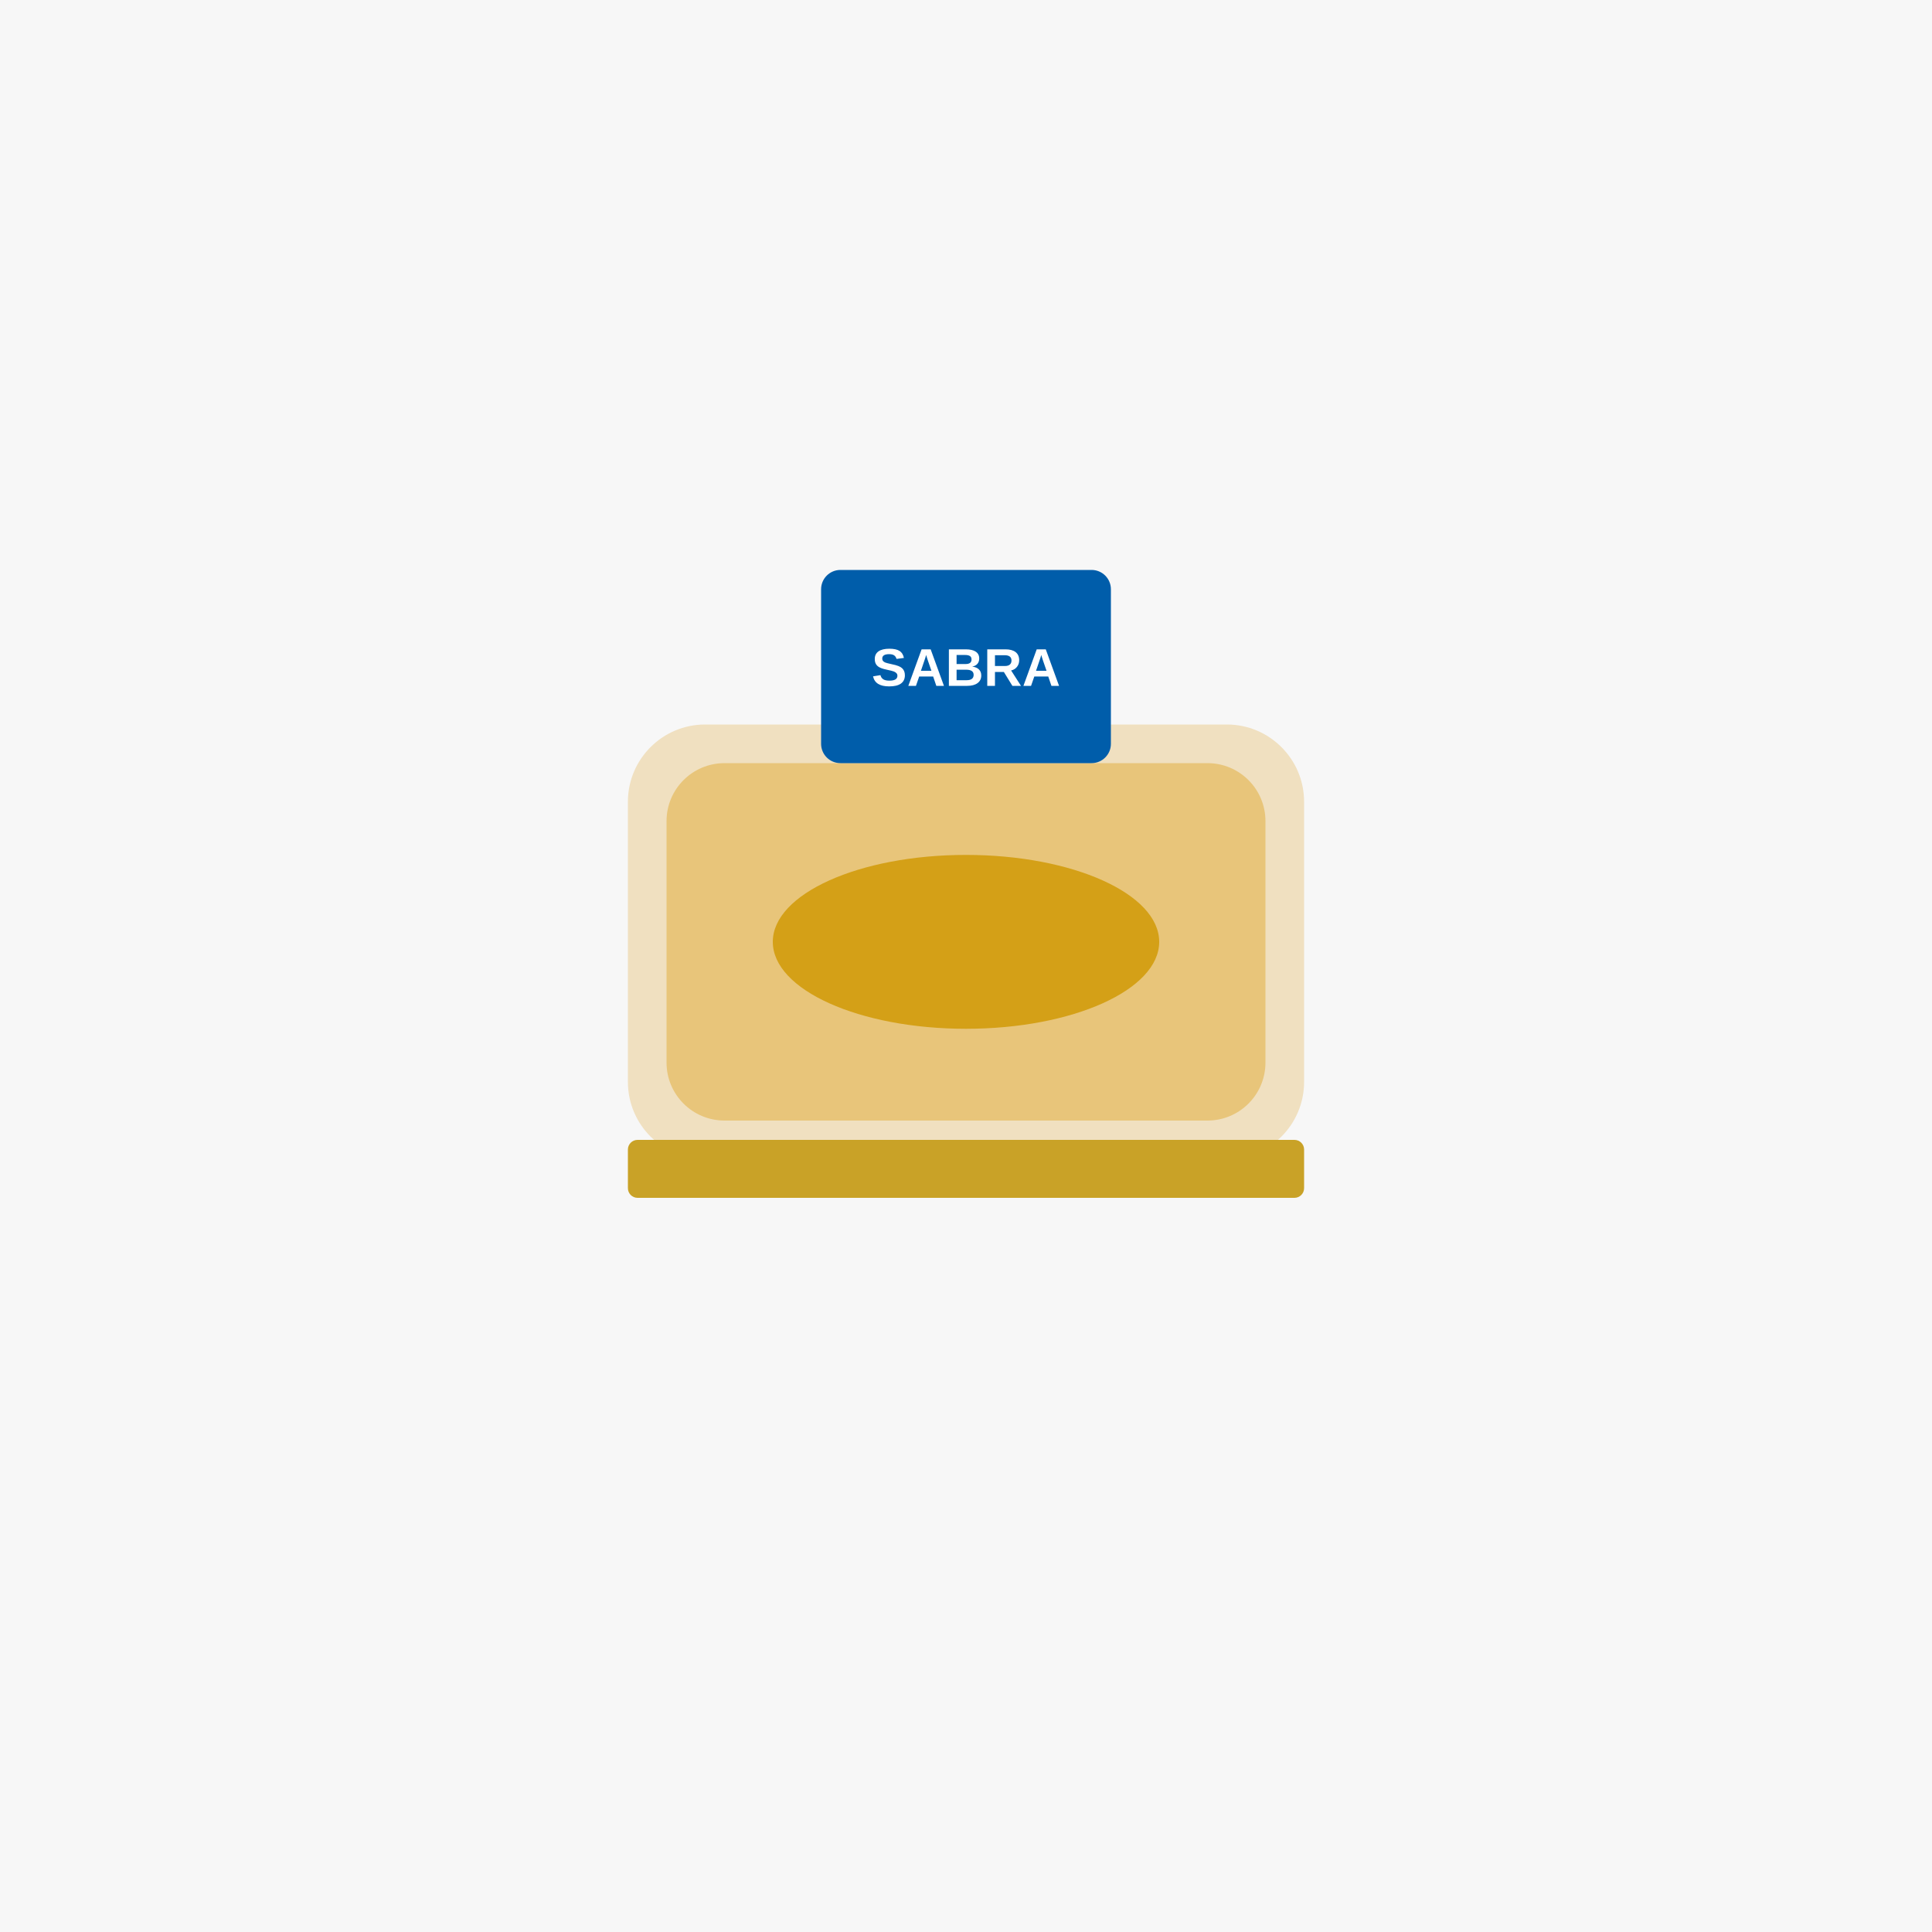
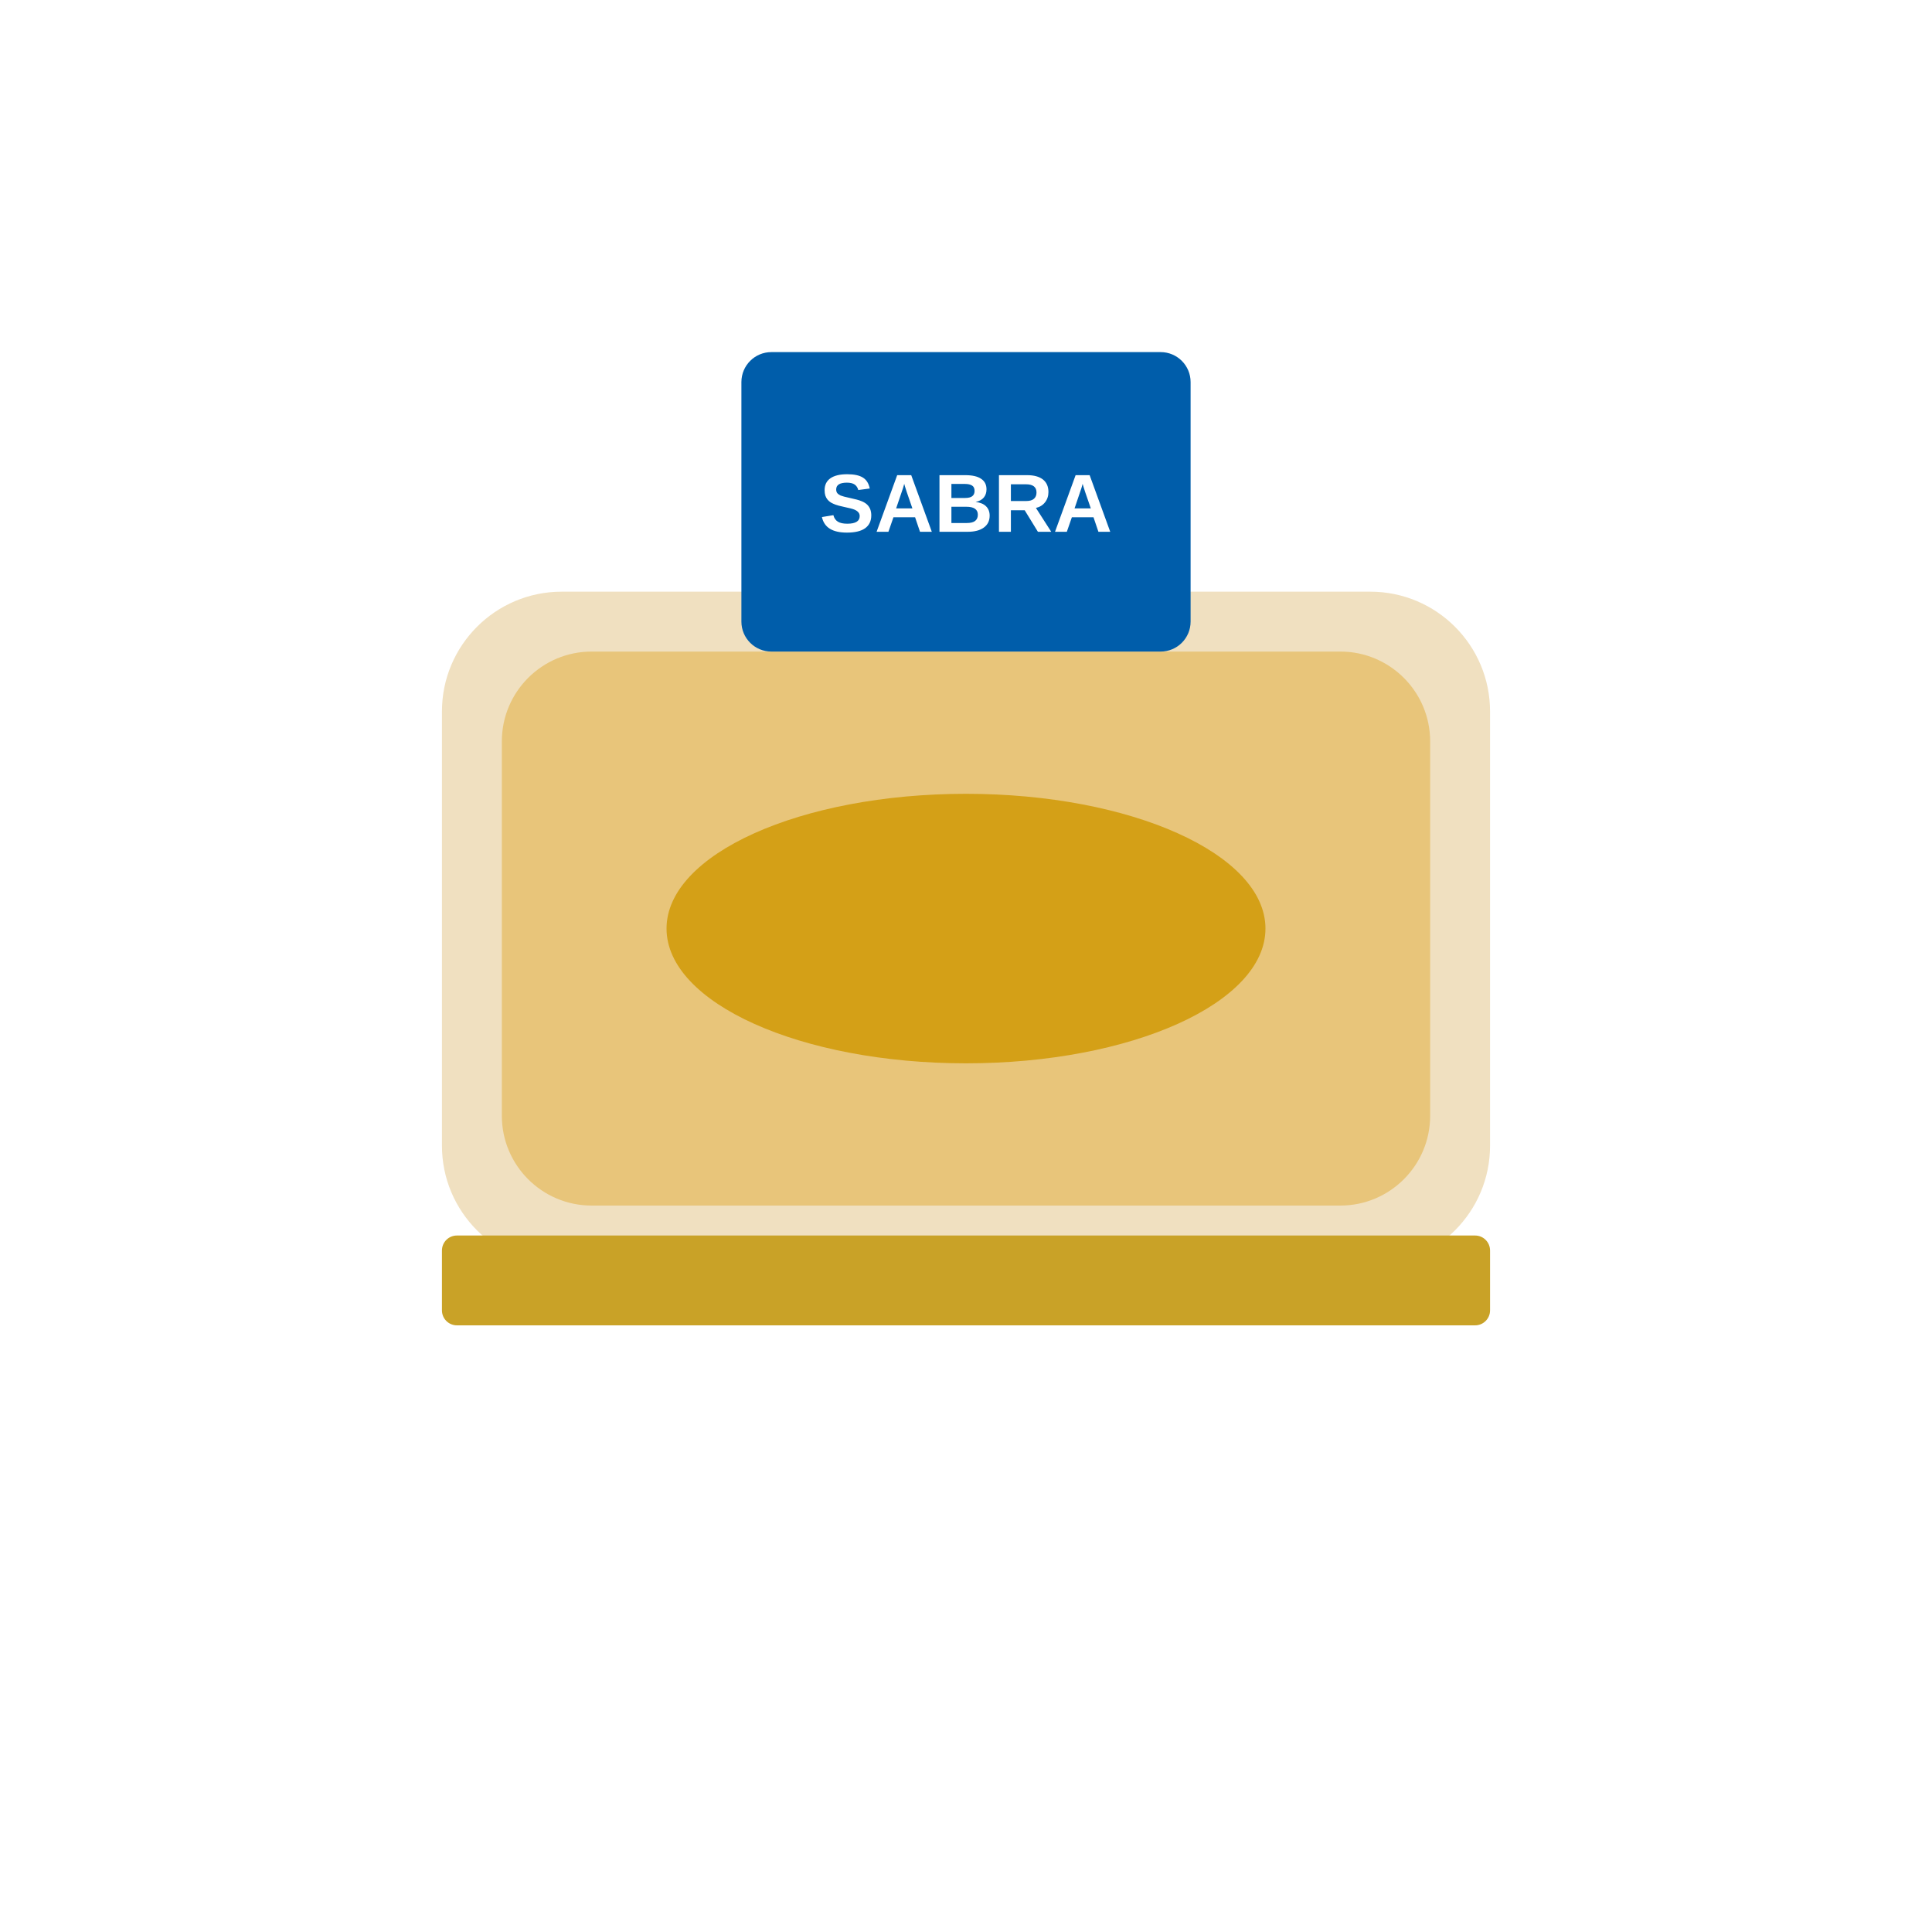
<svg xmlns="http://www.w3.org/2000/svg" viewBox="0 0 400 400" width="400" height="400">
-   <rect width="400" height="400" fill="#f7f7f7" />
-   <rect x="130" y="150" width="140" height="90" rx="16" fill="#f0e0c0" />
-   <rect x="138" y="158" width="124" height="74" rx="12" fill="#e8c57a" />
-   <ellipse cx="200" cy="195" rx="40" ry="18" fill="#d4a017" />
-   <rect x="170" y="118" width="60" height="40" rx="4" fill="#005DAA" />
-   <text x="200" y="142" text-anchor="middle" fill="#fff" font-family="Arial" font-size="11" font-weight="700">SABRA</text>
-   <rect x="130" y="236" width="140" height="12" rx="2" fill="#c9a227" />
+   <rect width="400" height="400" fill="#ffffff" />
+   <g transform="translate(200 200) scale(1.55) translate(-200 -200)">
+     <rect x="130" y="150" width="140" height="90" rx="16" fill="#f0e0c0" />
+     <rect x="138" y="158" width="124" height="74" rx="12" fill="#e8c57a" />
+     <ellipse cx="200" cy="195" rx="40" ry="18" fill="#d4a017" />
+     <rect x="170" y="118" width="60" height="40" rx="4" fill="#005DAA" />
+     <text x="200" y="142" text-anchor="middle" fill="#fff" font-family="Arial" font-size="11" font-weight="700">SABRA</text>
+     <rect x="130" y="236" width="140" height="12" rx="2" fill="#c9a227" />
+   </g>
</svg>
